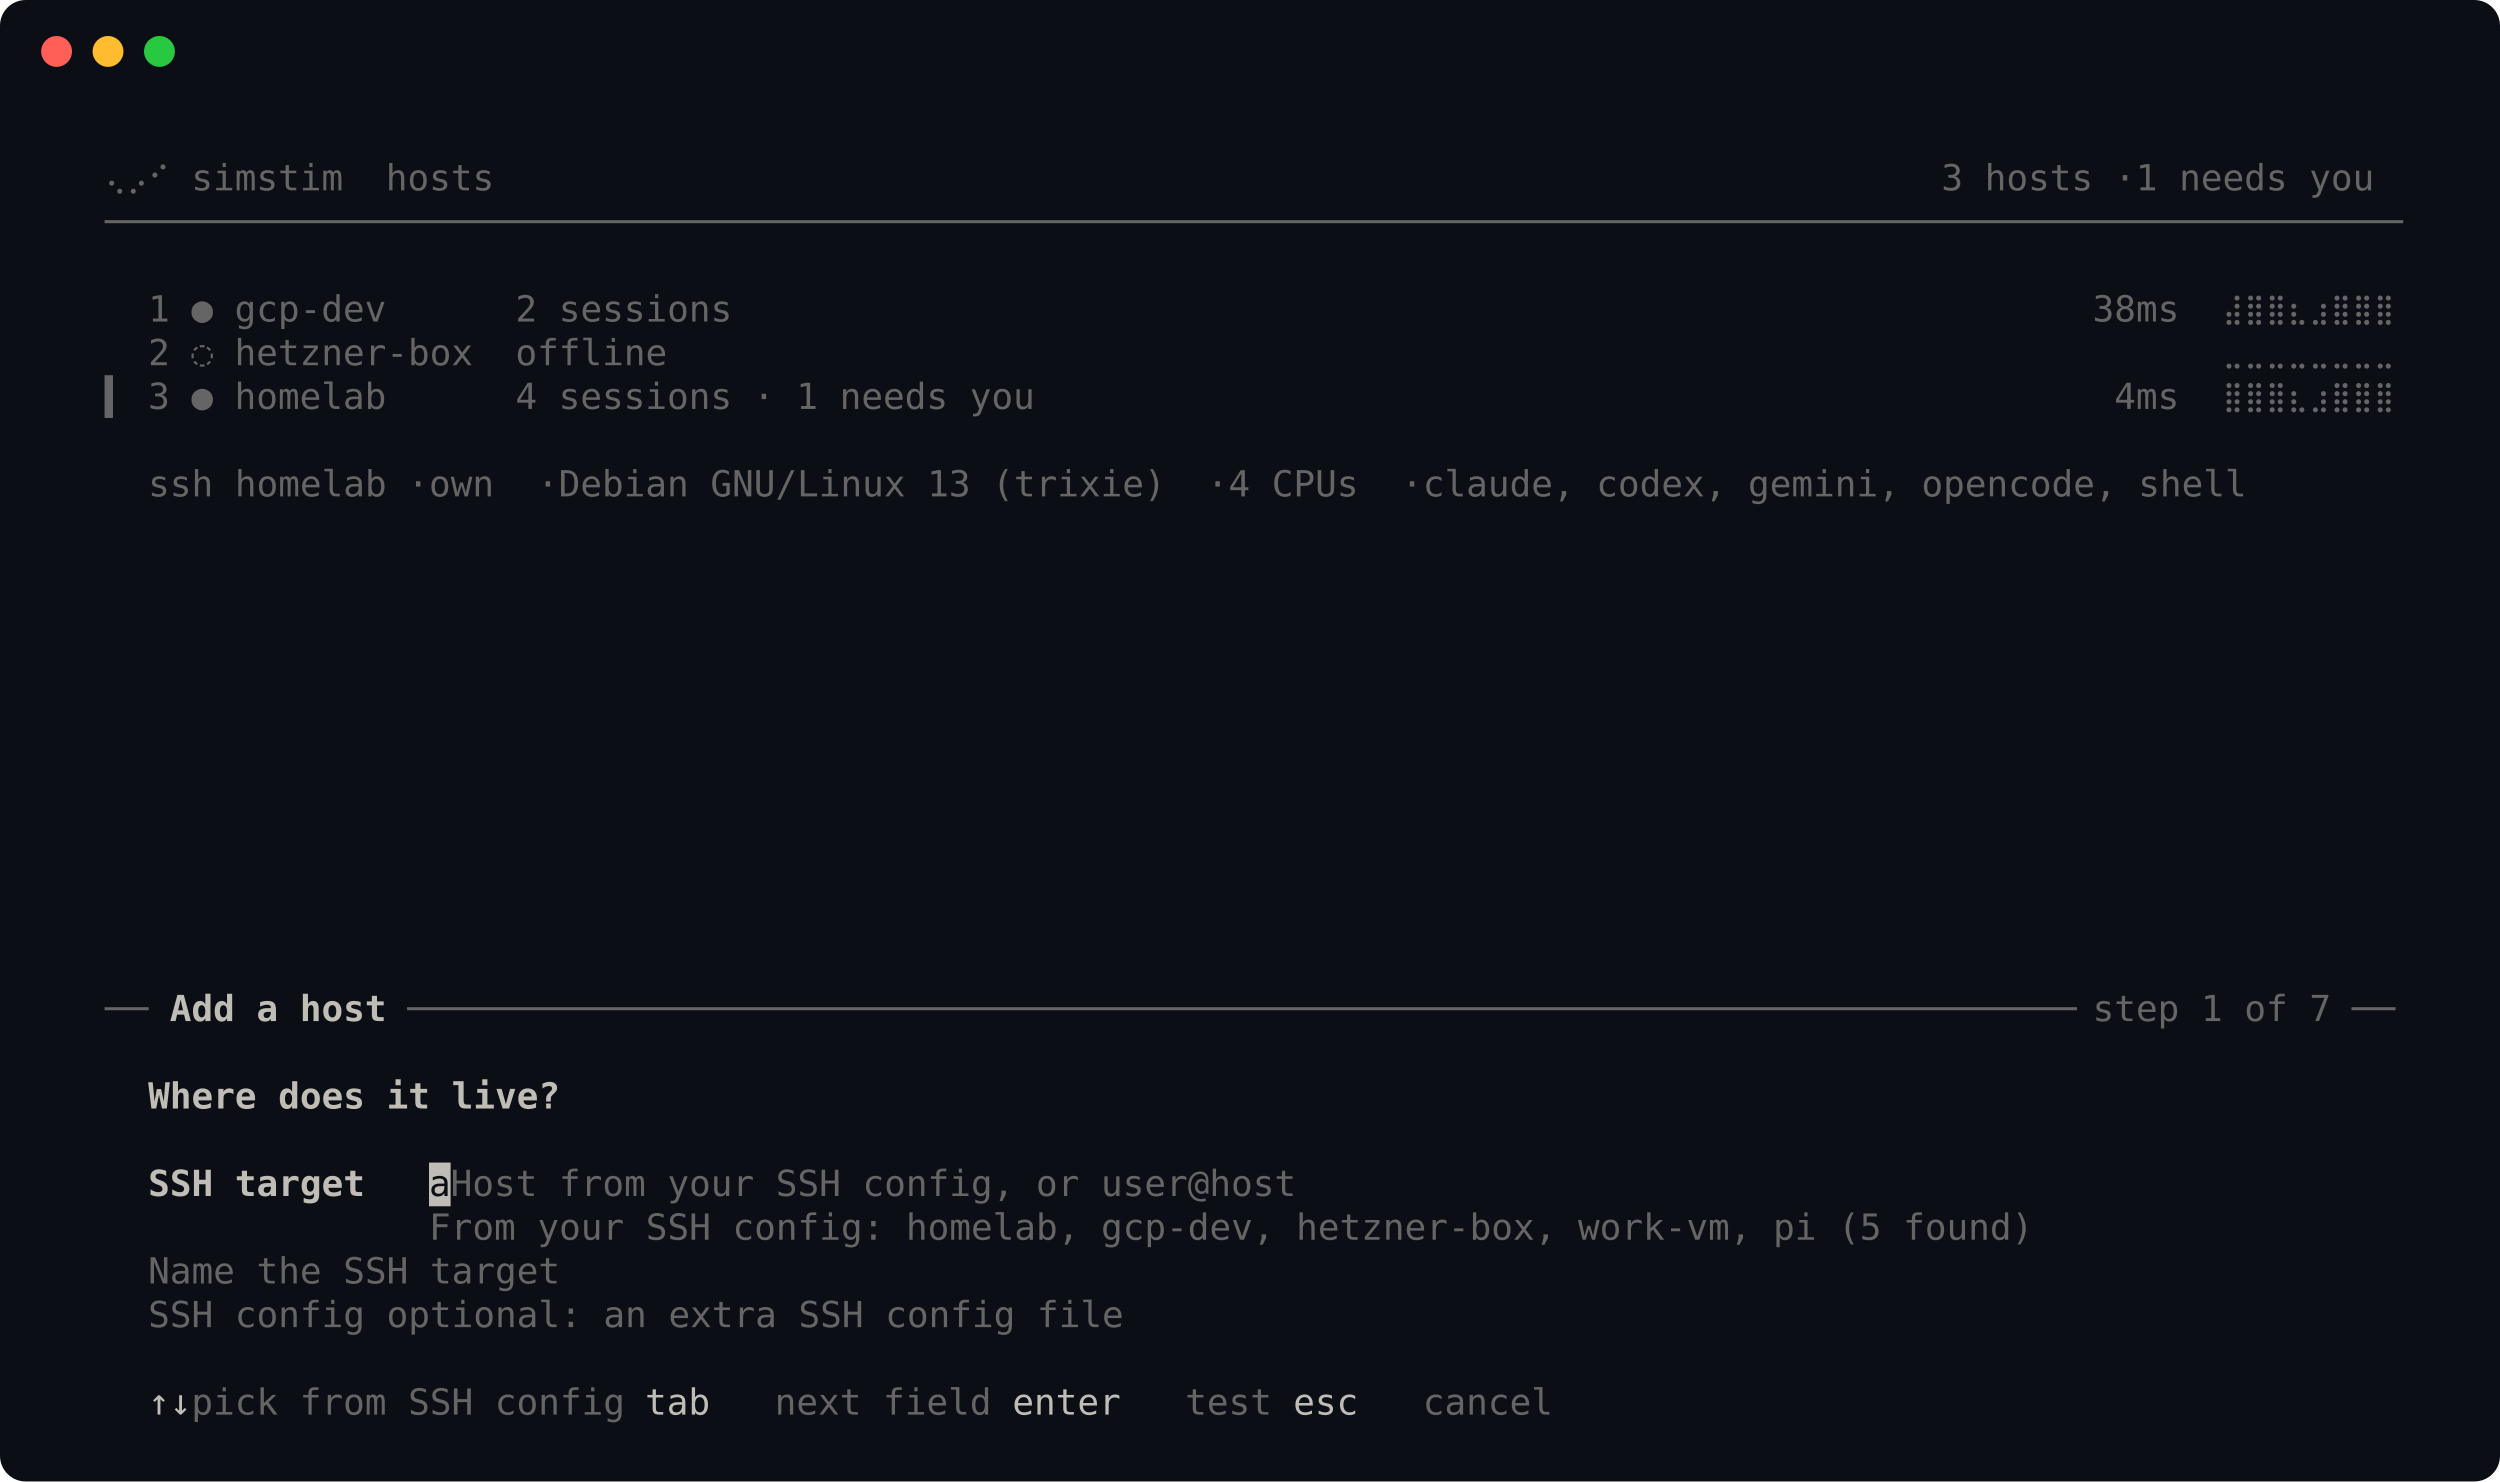
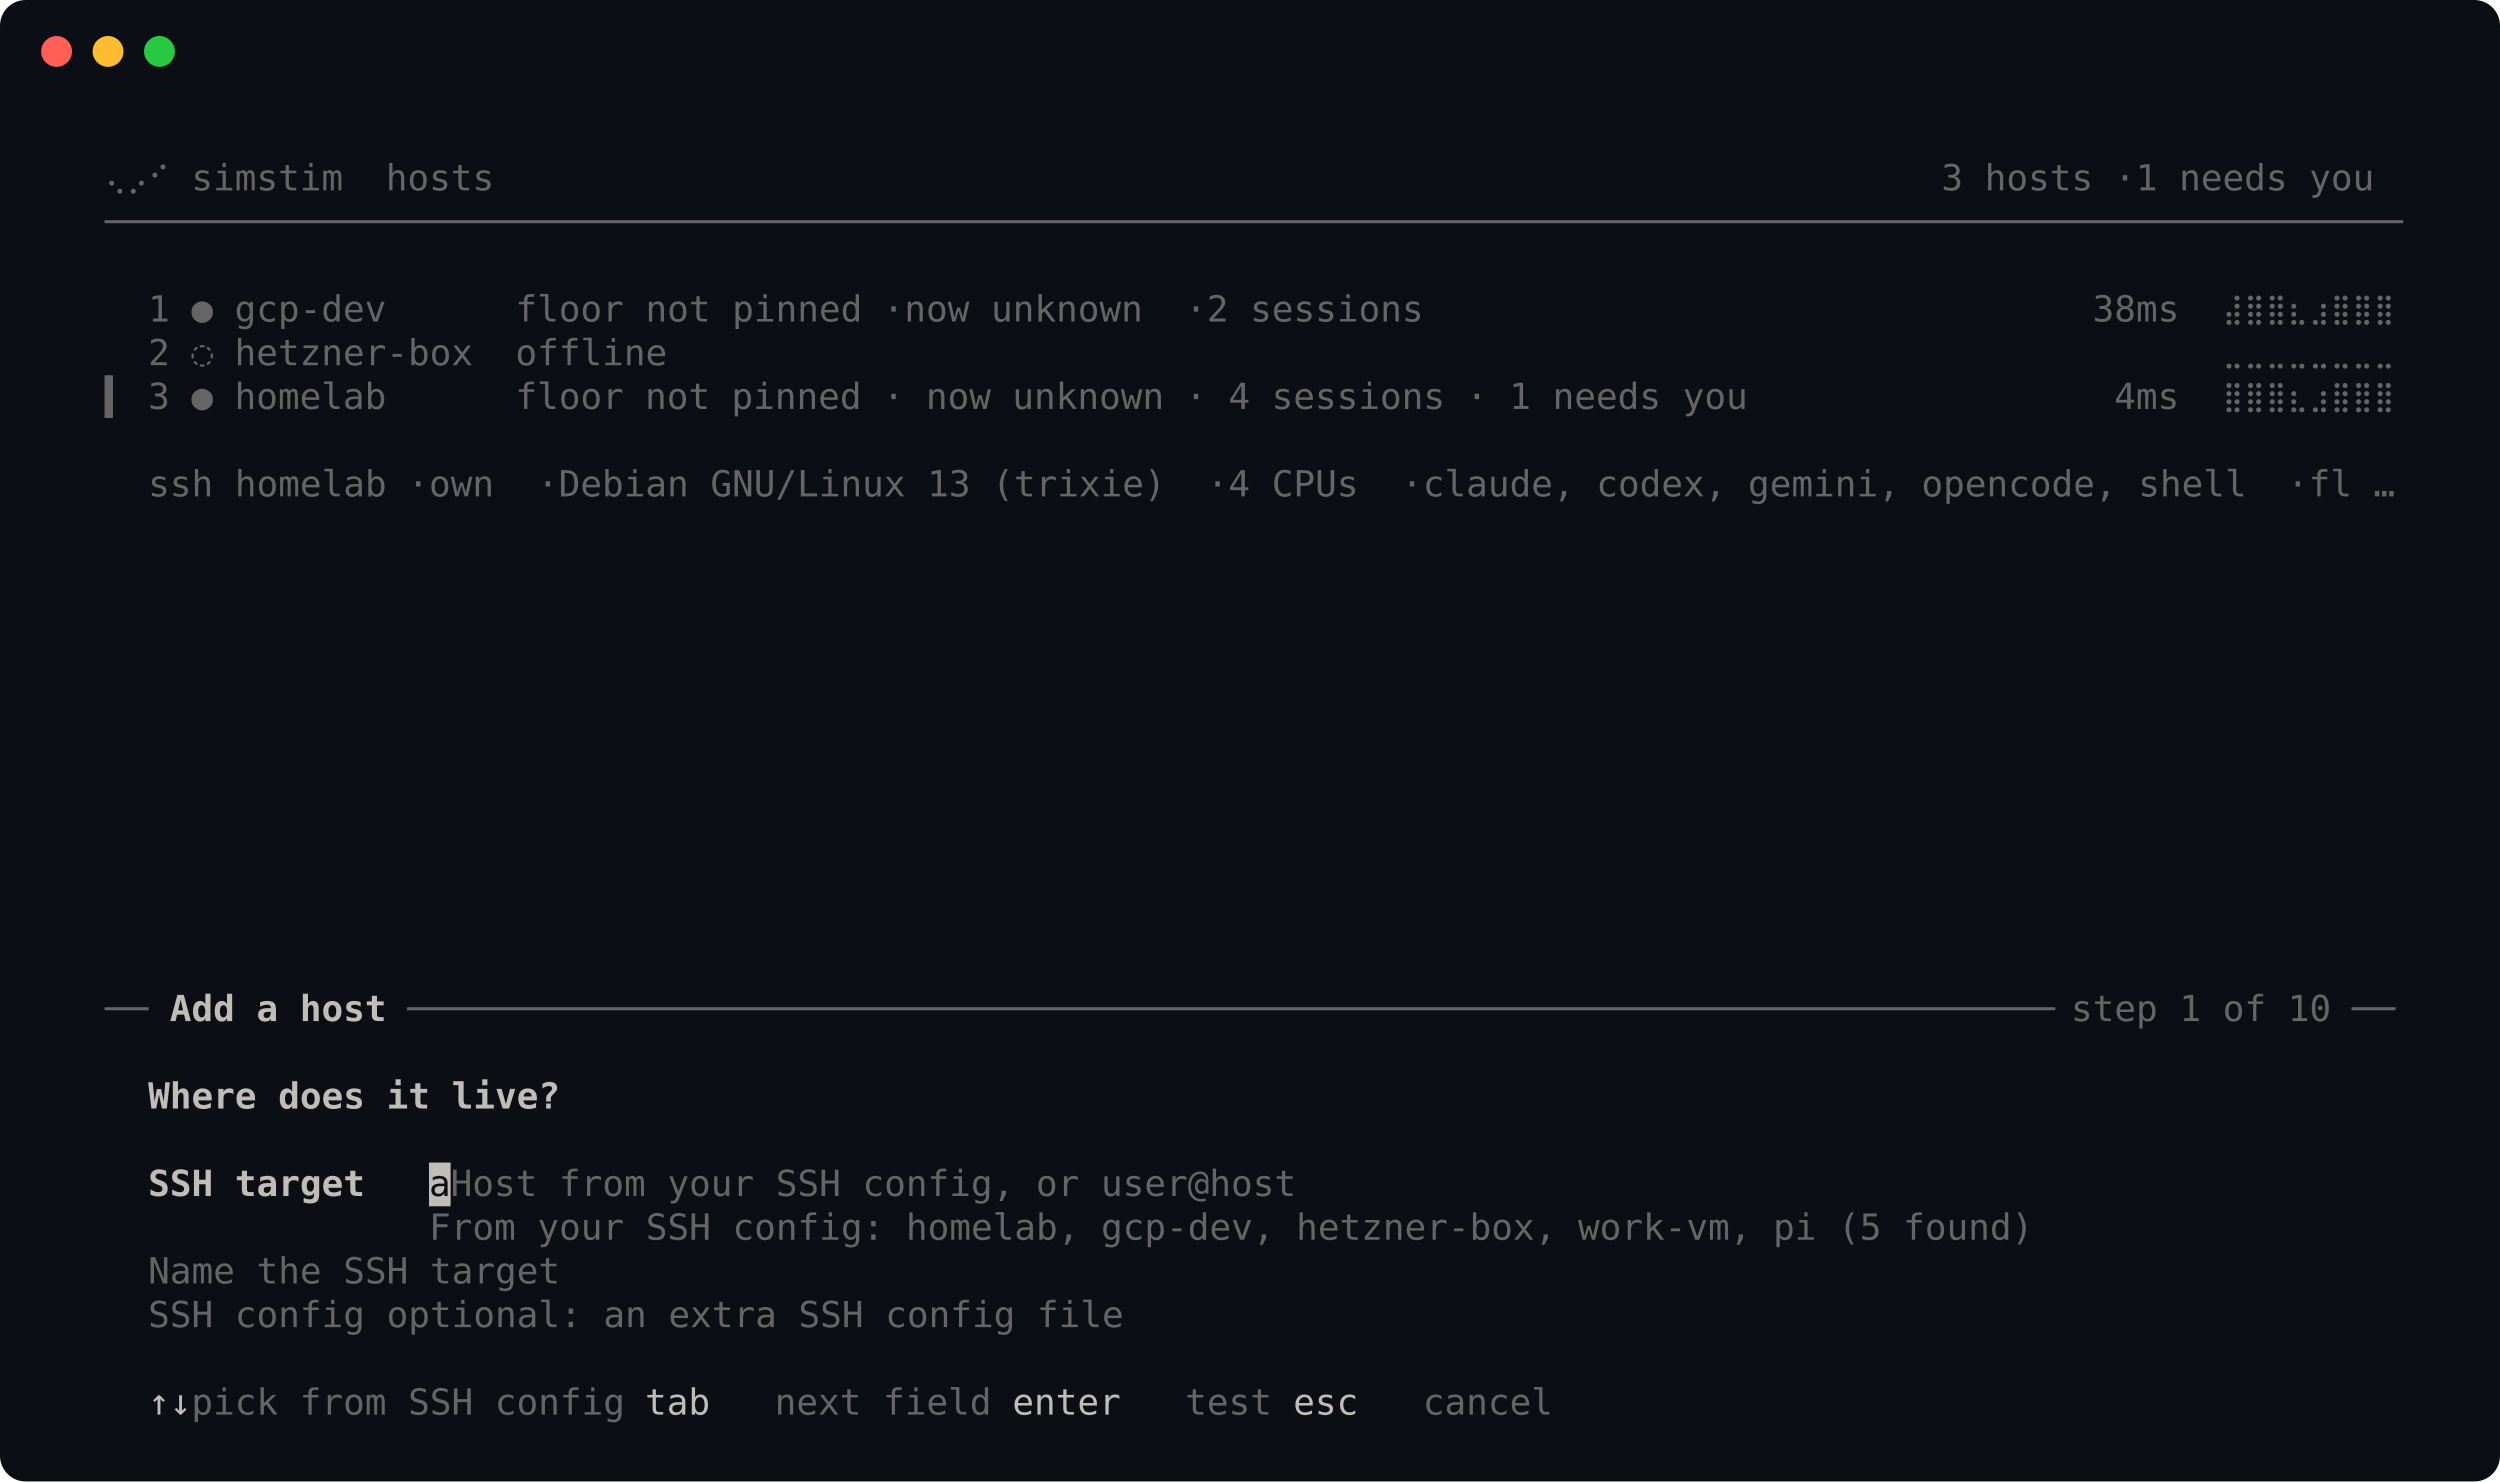
<svg xmlns="http://www.w3.org/2000/svg" width="972" height="576" viewBox="0 0 972 576">
  <style>text{font-family:"JetBrains Mono","SF Mono",Menlo,Consolas,"DejaVu Sans Mono",monospace;font-size:14px;white-space:pre}</style>
  <rect width="972" height="576" rx="10" fill="#0B0E14" />
  <circle cx="22" cy="20" r="6" fill="#FF5F57" />
  <circle cx="42" cy="20" r="6" fill="#FEBC2E" />
  <circle cx="62" cy="20" r="6" fill="#28C840" />
  <text x="40.8" y="74.0" textLength="8.4" fill="#656565">⢄</text>
  <text x="49.2" y="74.0" textLength="8.4" fill="#656565">⡠</text>
  <text x="57.6" y="74.0" textLength="8.4" fill="#656565">⠊</text>
  <text x="74.4" y="74.0" textLength="58.8" fill="#656565">simstim</text>
  <text x="150.0" y="74.0" textLength="42.0" fill="#656565">hosts</text>
  <text x="754.8" y="74.0" textLength="67.2" fill="#656565">3 hosts </text>
  <text x="822.0" y="74.0" textLength="8.4" fill="#656565">·</text>
  <text x="830.4" y="74.0" textLength="100.8" fill="#656565"> 1 needs you</text>
  <text x="40.8" y="91.0" textLength="890.4" fill="#656565">──────────────────────────────────────────────────────────────────────────────────────────────────────────</text>
  <text x="57.6" y="125.0" textLength="8.4" fill="#656565">1</text>
  <text x="74.4" y="125.0" textLength="8.4" fill="#656565">●</text>
  <text x="91.2" y="125.0" textLength="58.8" fill="#656565">gcp-dev</text>
-   <text x="200.4" y="125.0" textLength="84.0" fill="#656565">2 sessions</text>
+   <text x="200.4" y="125.0" textLength="142.8" fill="#656565">floor not pinned </text>
+   <text x="343.2" y="125.0" textLength="8.4" fill="#656565">·</text>
+   <text x="351.6" y="125.0" textLength="109.2" fill="#656565"> now unknown </text>
+   <text x="460.8" y="125.0" textLength="8.4" fill="#656565">·</text>
+   <text x="469.2" y="125.0" textLength="92.4" fill="#656565"> 2 sessions</text>
  <text x="813.6" y="125.0" textLength="33.6" fill="#656565">38ms</text>
  <text x="864.0" y="125.0" textLength="8.4" fill="#656565">⣼</text>
  <text x="872.4" y="125.0" textLength="8.4" fill="#656565">⣿</text>
  <text x="880.8" y="125.0" textLength="8.4" fill="#656565">⣿</text>
  <text x="889.2" y="125.0" textLength="8.4" fill="#656565">⣆</text>
  <text x="897.6" y="125.0" textLength="8.4" fill="#656565">⣰</text>
  <text x="906.0" y="125.0" textLength="8.4" fill="#656565">⣿</text>
  <text x="914.4" y="125.0" textLength="8.4" fill="#656565">⣿</text>
  <text x="922.8" y="125.0" textLength="8.4" fill="#656565">⣿</text>
  <text x="57.6" y="142.0" textLength="8.4" fill="#656565">2</text>
  <text x="74.4" y="142.0" textLength="8.4" fill="#656565">◌</text>
  <text x="91.2" y="142.0" textLength="92.4" fill="#656565">hetzner-box</text>
  <text x="200.4" y="142.0" textLength="58.8" fill="#656565">offline</text>
  <text x="864.0" y="142.0" textLength="8.4" fill="#656565">⣀</text>
  <text x="872.4" y="142.0" textLength="8.4" fill="#656565">⣀</text>
  <text x="880.8" y="142.0" textLength="8.4" fill="#656565">⣀</text>
  <text x="889.2" y="142.0" textLength="8.4" fill="#656565">⣀</text>
  <text x="897.6" y="142.0" textLength="8.4" fill="#656565">⣀</text>
  <text x="906.0" y="142.0" textLength="8.4" fill="#656565">⣀</text>
  <text x="914.4" y="142.0" textLength="8.4" fill="#656565">⣀</text>
  <text x="922.8" y="142.0" textLength="8.4" fill="#656565">⣀</text>
  <text x="40.8" y="159.0" textLength="8.4" fill="#656565">▍</text>
  <text x="57.6" y="159.0" textLength="8.4" fill="#656565">3</text>
  <text x="74.4" y="159.0" textLength="8.4" fill="#656565">●</text>
  <text x="91.2" y="159.0" textLength="58.8" fill="#656565">homelab</text>
-   <text x="200.4" y="159.0" textLength="8.4" fill="#656565">4</text>
-   <text x="217.2" y="159.0" textLength="67.2" fill="#656565">sessions</text>
-   <text x="292.8" y="159.0" textLength="8.4" fill="#656565">·</text>
-   <text x="309.6" y="159.0" textLength="92.4" fill="#656565">1 needs you</text>
+   <text x="200.4" y="159.0" textLength="42.0" fill="#656565">floor</text>
+   <text x="250.8" y="159.0" textLength="25.2" fill="#656565">not</text>
+   <text x="284.4" y="159.0" textLength="50.4" fill="#656565">pinned</text>
+   <text x="343.2" y="159.0" textLength="8.4" fill="#656565">·</text>
+   <text x="360.0" y="159.0" textLength="25.2" fill="#656565">now</text>
+   <text x="393.6" y="159.0" textLength="58.8" fill="#656565">unknown</text>
+   <text x="460.8" y="159.0" textLength="8.4" fill="#656565">·</text>
+   <text x="477.6" y="159.0" textLength="8.4" fill="#656565">4</text>
+   <text x="494.4" y="159.0" textLength="67.2" fill="#656565">sessions</text>
+   <text x="570.0" y="159.0" textLength="8.4" fill="#656565">·</text>
+   <text x="586.8" y="159.0" textLength="92.4" fill="#656565">1 needs you</text>
  <text x="822.0" y="159.0" textLength="25.2" fill="#656565">4ms</text>
  <text x="864.0" y="159.0" textLength="8.4" fill="#656565">⣿</text>
  <text x="872.4" y="159.0" textLength="8.4" fill="#656565">⣿</text>
  <text x="880.8" y="159.0" textLength="8.4" fill="#656565">⣿</text>
  <text x="889.2" y="159.0" textLength="8.4" fill="#656565">⣆</text>
  <text x="897.6" y="159.0" textLength="8.4" fill="#656565">⣰</text>
  <text x="906.0" y="159.0" textLength="8.4" fill="#656565">⣿</text>
  <text x="914.4" y="159.0" textLength="8.4" fill="#656565">⣿</text>
  <text x="922.8" y="159.0" textLength="8.4" fill="#656565">⣿</text>
  <text x="57.6" y="193.0" textLength="100.8" fill="#656565">ssh homelab </text>
  <text x="158.4" y="193.0" textLength="8.4" fill="#656565">·</text>
  <text x="166.8" y="193.0" textLength="42.0" fill="#656565"> own </text>
  <text x="208.8" y="193.0" textLength="8.4" fill="#656565">·</text>
  <text x="217.2" y="193.0" textLength="252.0" fill="#656565"> Debian GNU/Linux 13 (trixie) </text>
  <text x="469.2" y="193.0" textLength="8.4" fill="#656565">·</text>
  <text x="477.6" y="193.0" textLength="67.2" fill="#656565"> 4 CPUs </text>
  <text x="544.8" y="193.0" textLength="8.4" fill="#656565">·</text>
-   <text x="553.2" y="193.0" textLength="327.6" fill="#656565"> claude, codex, gemini, opencode, shell</text>
+   <text x="553.2" y="193.0" textLength="336.0" fill="#656565"> claude, codex, gemini, opencode, shell </text>
+   <text x="889.2" y="193.0" textLength="8.4" fill="#656565">·</text>
+   <text x="897.6" y="193.0" textLength="25.2" fill="#656565"> fl</text>
+   <text x="922.8" y="193.0" textLength="8.4" fill="#656565">…</text>
  <text x="40.8" y="397.0" textLength="16.8" fill="#656565">──</text>
  <text x="66.0" y="397.0" textLength="84.0" fill="#BFBDB6" font-weight="bold">Add a host</text>
-   <text x="158.4" y="397.0" textLength="646.8" fill="#656565">─────────────────────────────────────────────────────────────────────────────</text>
-   <text x="813.6" y="397.0" textLength="92.4" fill="#656565">step 1 of 7</text>
+   <text x="158.4" y="397.0" textLength="638.4" fill="#656565">────────────────────────────────────────────────────────────────────────────</text>
+   <text x="805.2" y="397.0" textLength="100.8" fill="#656565">step 1 of 10</text>
  <text x="914.4" y="397.0" textLength="16.8" fill="#656565">──</text>
  <text x="57.6" y="431.0" textLength="159.6" fill="#BFBDB6" font-weight="bold">Where does it live?</text>
  <rect x="166.8" y="452.0" width="8.4" height="17.0" fill="#BFBDB6" />
  <text x="57.6" y="465.0" textLength="109.2" fill="#BFBDB6" font-weight="bold">SSH target   </text>
  <text x="166.8" y="465.0" textLength="8.4" fill="#0B0E14">a</text>
  <text x="175.2" y="465.0" textLength="336.0" fill="#656565"> Host from your SSH config, or user@host</text>
  <text x="166.8" y="482.0" textLength="630.0" fill="#656565">From your SSH config: homelab, gcp-dev, hetzner-box, work-vm, pi  (5 found)</text>
  <text x="57.6" y="499.0" textLength="226.8" fill="#656565">Name         the SSH target</text>
  <text x="57.6" y="516.0" textLength="394.8" fill="#656565">SSH config   optional: an extra SSH config file</text>
  <text x="57.6" y="550.0" textLength="8.4" fill="#BFBDB6">↑</text>
  <text x="66.0" y="550.0" textLength="8.4" fill="#BFBDB6">↓</text>
  <text x="74.4" y="550.0" textLength="176.4" fill="#656565"> pick from SSH config</text>
  <text x="250.8" y="550.0" textLength="50.4" fill="#BFBDB6">   tab</text>
  <text x="301.2" y="550.0" textLength="92.4" fill="#656565"> next field</text>
  <text x="393.6" y="550.0" textLength="67.2" fill="#BFBDB6">   enter</text>
  <text x="460.8" y="550.0" textLength="42.0" fill="#656565"> test</text>
  <text x="502.8" y="550.0" textLength="50.4" fill="#BFBDB6">   esc</text>
  <text x="553.2" y="550.0" textLength="58.8" fill="#656565"> cancel</text>
</svg>
